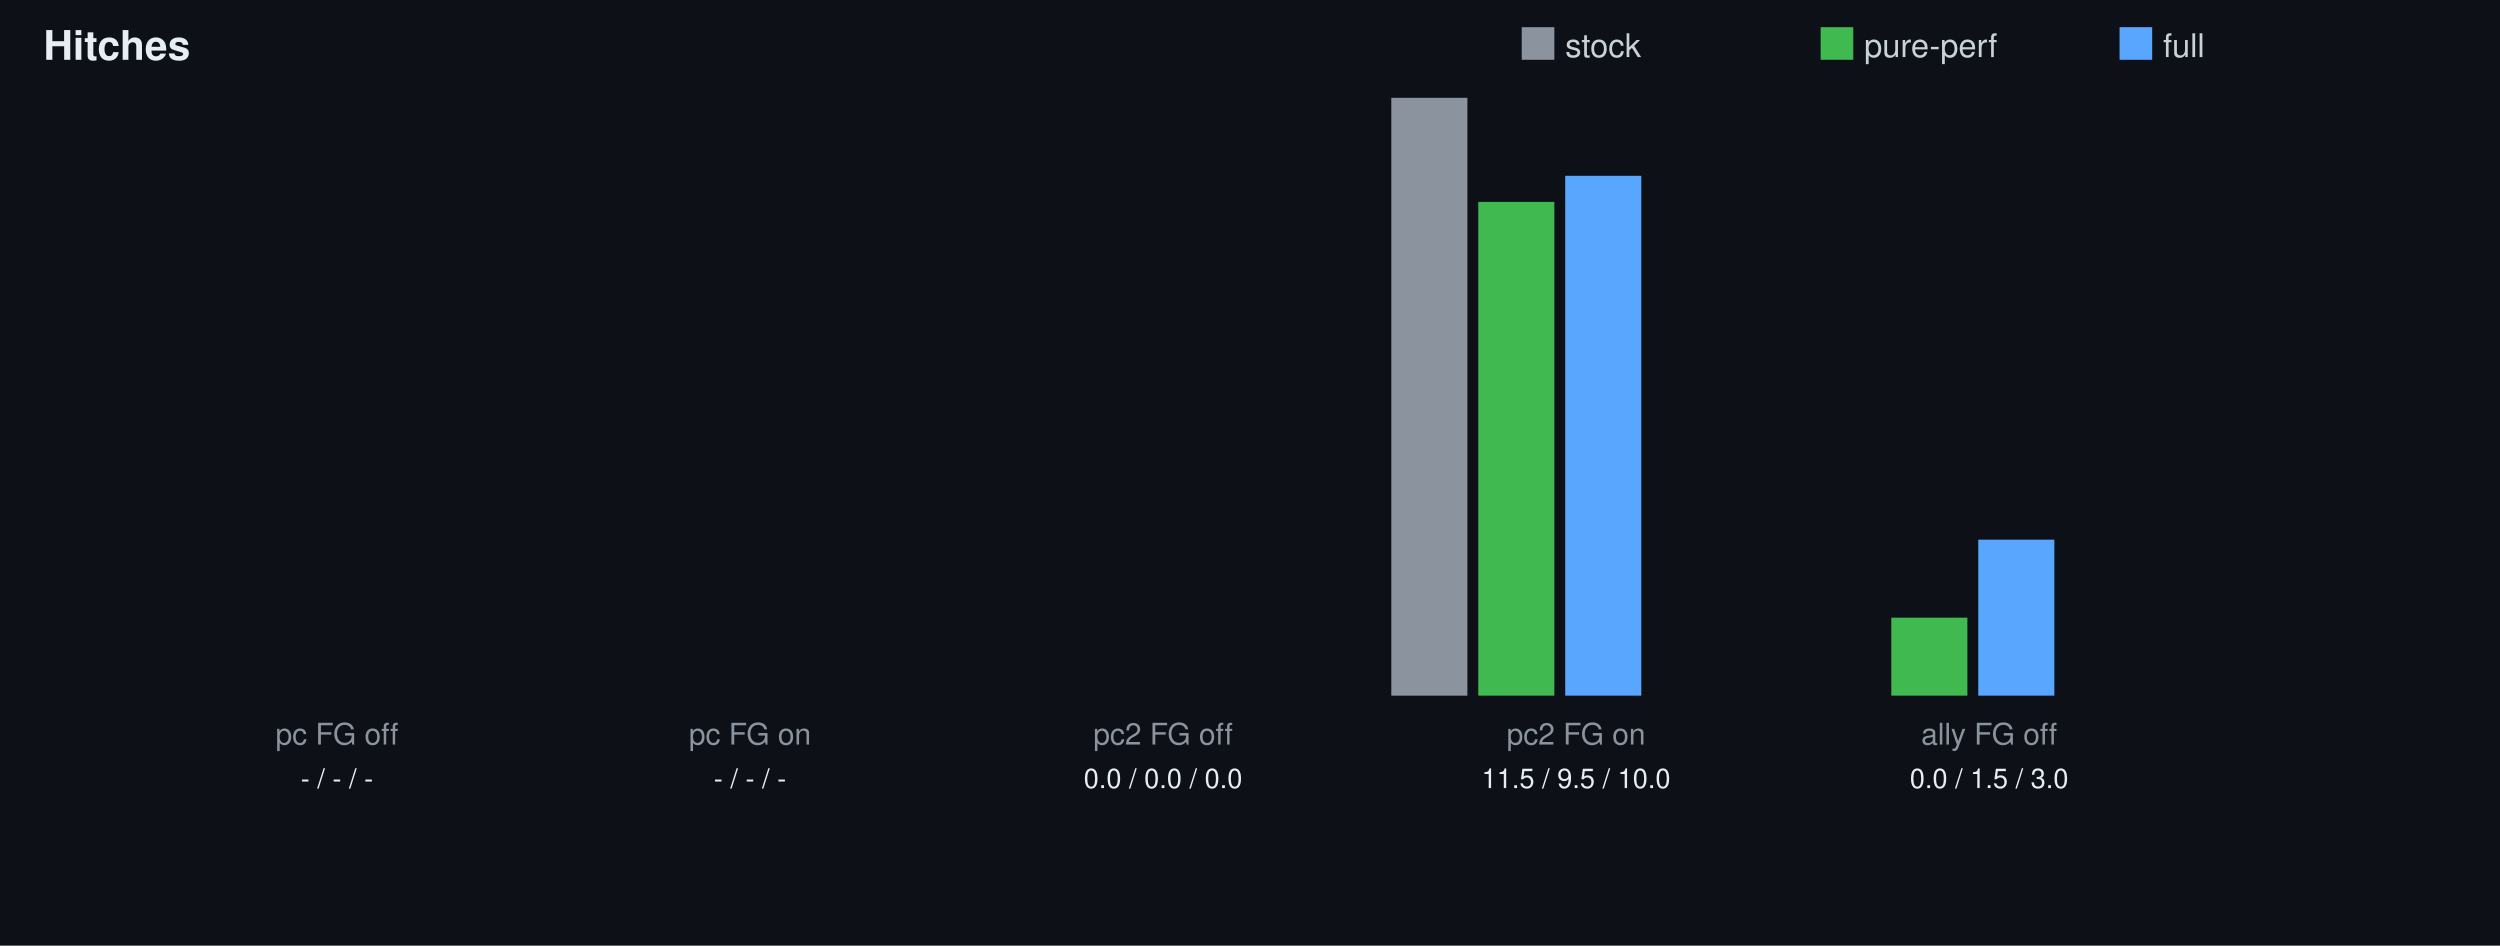
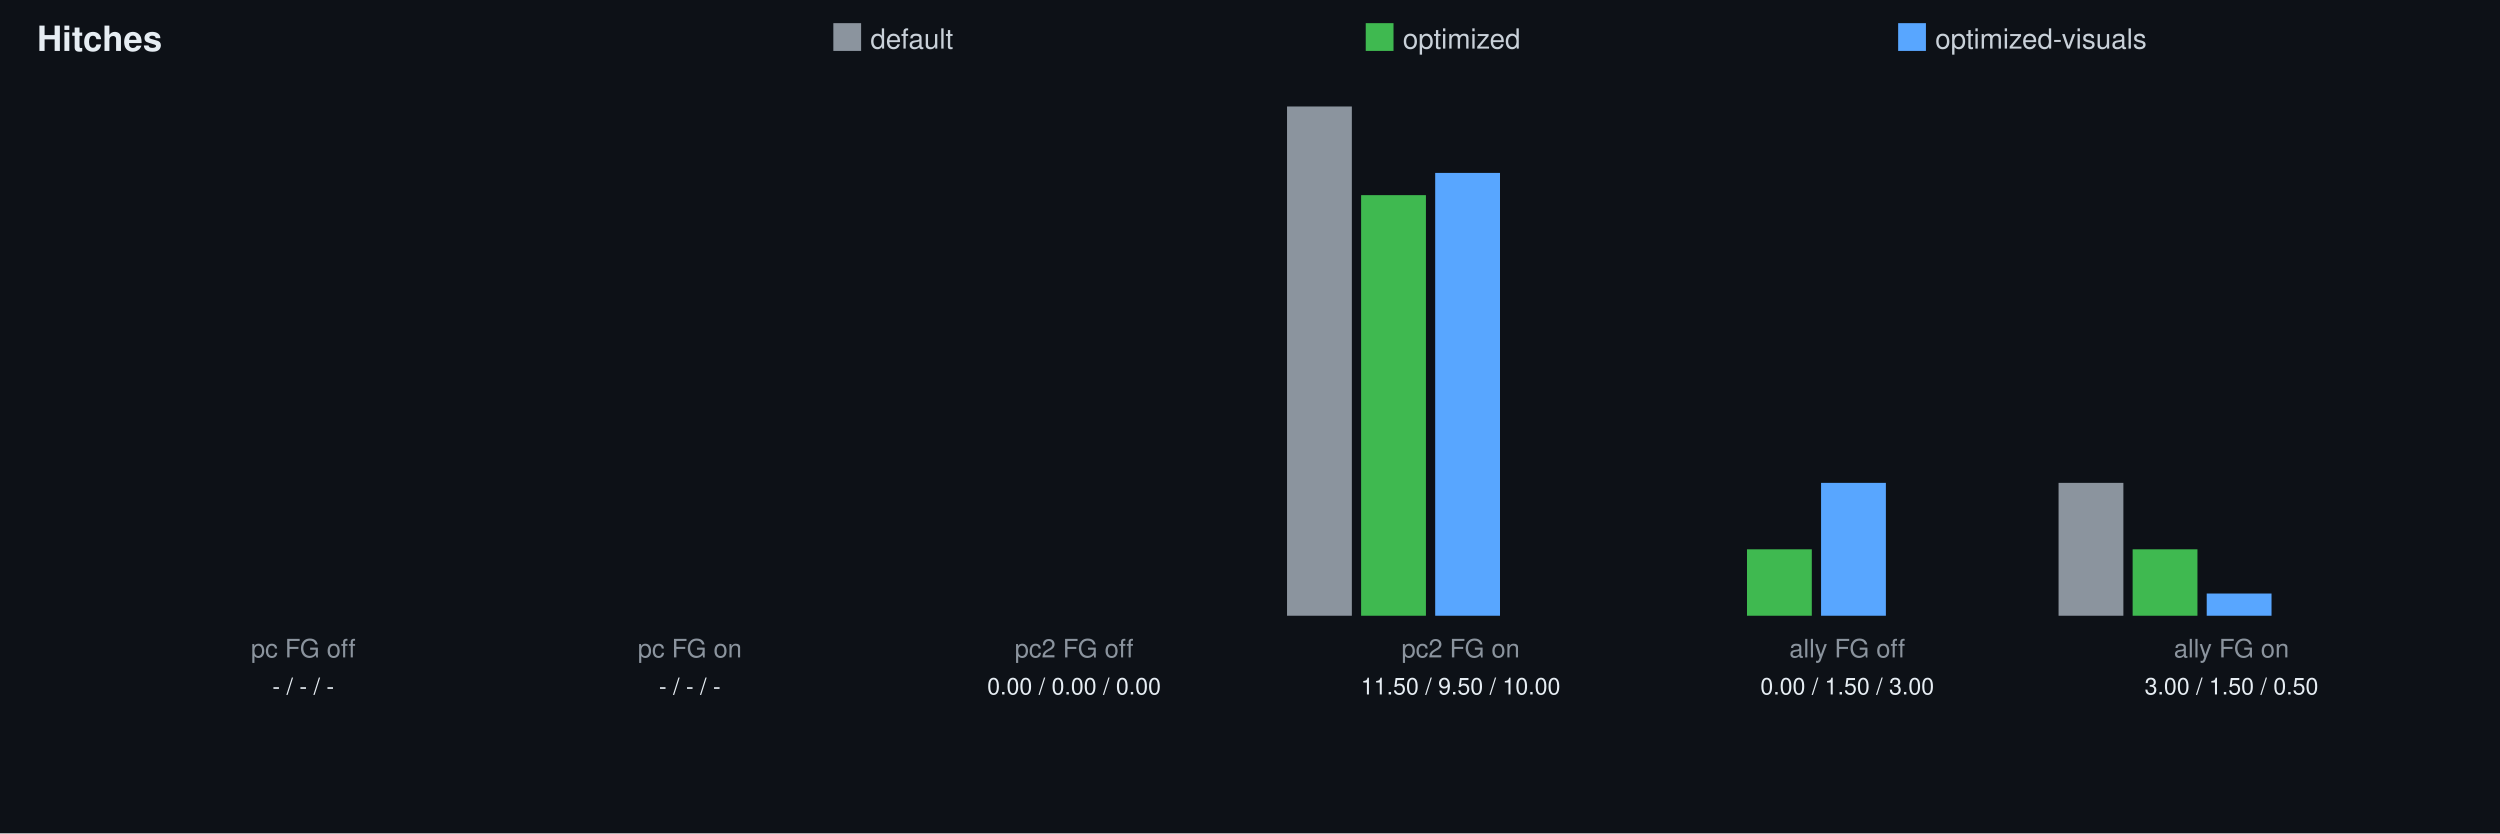
- <svg xmlns="http://www.w3.org/2000/svg" viewBox="0 0 920 348" font-family="Segoe UI,Helvetica,Arial,sans-serif">
+ <svg xmlns="http://www.w3.org/2000/svg" viewBox="0 0 1080 360" font-family="Segoe UI,Helvetica,Arial,sans-serif">
  <rect width="100%" height="100%" fill="#0d1117" />
  <text x="16" y="22" fill="#e6edf3" font-size="15" font-weight="700">Hitches</text>
-   <rect x="560" y="10" width="12" height="12" fill="#8b949e" />
-   <text x="576" y="21" fill="#c9d1d9" font-size="12">stock</text>
-   <rect x="670" y="10" width="12" height="12" fill="#3fb950" />
-   <text x="686" y="21" fill="#c9d1d9" font-size="12">pure-perf</text>
-   <rect x="780" y="10" width="12" height="12" fill="#58a6ff" />
-   <text x="796" y="21" fill="#c9d1d9" font-size="12">full</text>
-   <text x="124" y="274" fill="#8b949e" font-size="11" text-anchor="middle">pc FG off</text>
-   <text x="124" y="290" fill="#e6edf3" font-size="10" text-anchor="middle">- / - / -</text>
-   <text x="276" y="274" fill="#8b949e" font-size="11" text-anchor="middle">pc FG on</text>
-   <text x="276" y="290" fill="#e6edf3" font-size="10" text-anchor="middle">- / - / -</text>
-   <text x="428" y="274" fill="#8b949e" font-size="11" text-anchor="middle">pc2 FG off</text>
-   <rect x="360.0" y="256.0" width="28.0" height="0.0" fill="#8b949e" />
-   <rect x="392.0" y="256.0" width="28.0" height="0.0" fill="#3fb950" />
-   <rect x="424.0" y="256.0" width="28.0" height="0.0" fill="#58a6ff" />
-   <text x="428" y="290" fill="#e6edf3" font-size="10" text-anchor="middle">0.0 / 0.0 / 0.0</text>
-   <text x="580" y="274" fill="#8b949e" font-size="11" text-anchor="middle">pc2 FG on</text>
-   <rect x="512.0" y="36.0" width="28.0" height="220.0" fill="#8b949e" />
-   <rect x="544.0" y="74.3" width="28.0" height="181.7" fill="#3fb950" />
-   <rect x="576.0" y="64.7" width="28.0" height="191.3" fill="#58a6ff" />
-   <text x="580" y="290" fill="#e6edf3" font-size="10" text-anchor="middle">11.5 / 9.5 / 10.0</text>
-   <text x="732" y="274" fill="#8b949e" font-size="11" text-anchor="middle">ally FG off</text>
-   <rect x="664.0" y="256.0" width="28.0" height="0.0" fill="#8b949e" />
-   <rect x="696.0" y="227.3" width="28.0" height="28.7" fill="#3fb950" />
-   <rect x="728.0" y="198.6" width="28.0" height="57.4" fill="#58a6ff" />
-   <text x="732" y="290" fill="#e6edf3" font-size="10" text-anchor="middle">0.0 / 1.5 / 3.0</text>
+   <rect x="360" y="10" width="12" height="12" fill="#8b949e" />
+   <text x="376" y="21" fill="#c9d1d9" font-size="12">default</text>
+   <rect x="590" y="10" width="12" height="12" fill="#3fb950" />
+   <text x="606" y="21" fill="#c9d1d9" font-size="12">optimized</text>
+   <rect x="820" y="10" width="12" height="12" fill="#58a6ff" />
+   <text x="836" y="21" fill="#c9d1d9" font-size="12">optimized-visuals</text>
+   <text x="131" y="284" fill="#8b949e" font-size="11" text-anchor="middle">pc FG off</text>
+   <text x="131" y="300" fill="#e6edf3" font-size="10" text-anchor="middle">- / - / -</text>
+   <text x="298" y="284" fill="#8b949e" font-size="11" text-anchor="middle">pc FG on</text>
+   <text x="298" y="300" fill="#e6edf3" font-size="10" text-anchor="middle">- / - / -</text>
+   <text x="464" y="284" fill="#8b949e" font-size="11" text-anchor="middle">pc2 FG off</text>
+   <rect x="389.3" y="266.0" width="28.0" height="0.0" fill="#8b949e" />
+   <rect x="421.3" y="266.0" width="28.0" height="0.0" fill="#3fb950" />
+   <rect x="453.3" y="266.0" width="28.0" height="0.0" fill="#58a6ff" />
+   <text x="464" y="300" fill="#e6edf3" font-size="10" text-anchor="middle">0.00 / 0.00 / 0.00</text>
+   <text x="631" y="284" fill="#8b949e" font-size="11" text-anchor="middle">pc2 FG on</text>
+   <rect x="556.0" y="46.0" width="28.0" height="220.0" fill="#8b949e" />
+   <rect x="588.0" y="84.3" width="28.0" height="181.7" fill="#3fb950" />
+   <rect x="620.0" y="74.7" width="28.0" height="191.3" fill="#58a6ff" />
+   <text x="631" y="300" fill="#e6edf3" font-size="10" text-anchor="middle">11.50 / 9.50 / 10.00</text>
+   <text x="798" y="284" fill="#8b949e" font-size="11" text-anchor="middle">ally FG off</text>
+   <rect x="722.7" y="266.0" width="28.0" height="0.0" fill="#8b949e" />
+   <rect x="754.7" y="237.3" width="28.0" height="28.7" fill="#3fb950" />
+   <rect x="786.7" y="208.6" width="28.0" height="57.4" fill="#58a6ff" />
+   <text x="798" y="300" fill="#e6edf3" font-size="10" text-anchor="middle">0.00 / 1.50 / 3.00</text>
+   <text x="964" y="284" fill="#8b949e" font-size="11" text-anchor="middle">ally FG on</text>
+   <rect x="889.3" y="208.6" width="28.0" height="57.4" fill="#8b949e" />
+   <rect x="921.3" y="237.3" width="28.0" height="28.7" fill="#3fb950" />
+   <rect x="953.3" y="256.4" width="28.0" height="9.6" fill="#58a6ff" />
+   <text x="964" y="300" fill="#e6edf3" font-size="10" text-anchor="middle">3.00 / 1.50 / 0.50</text>
</svg>
